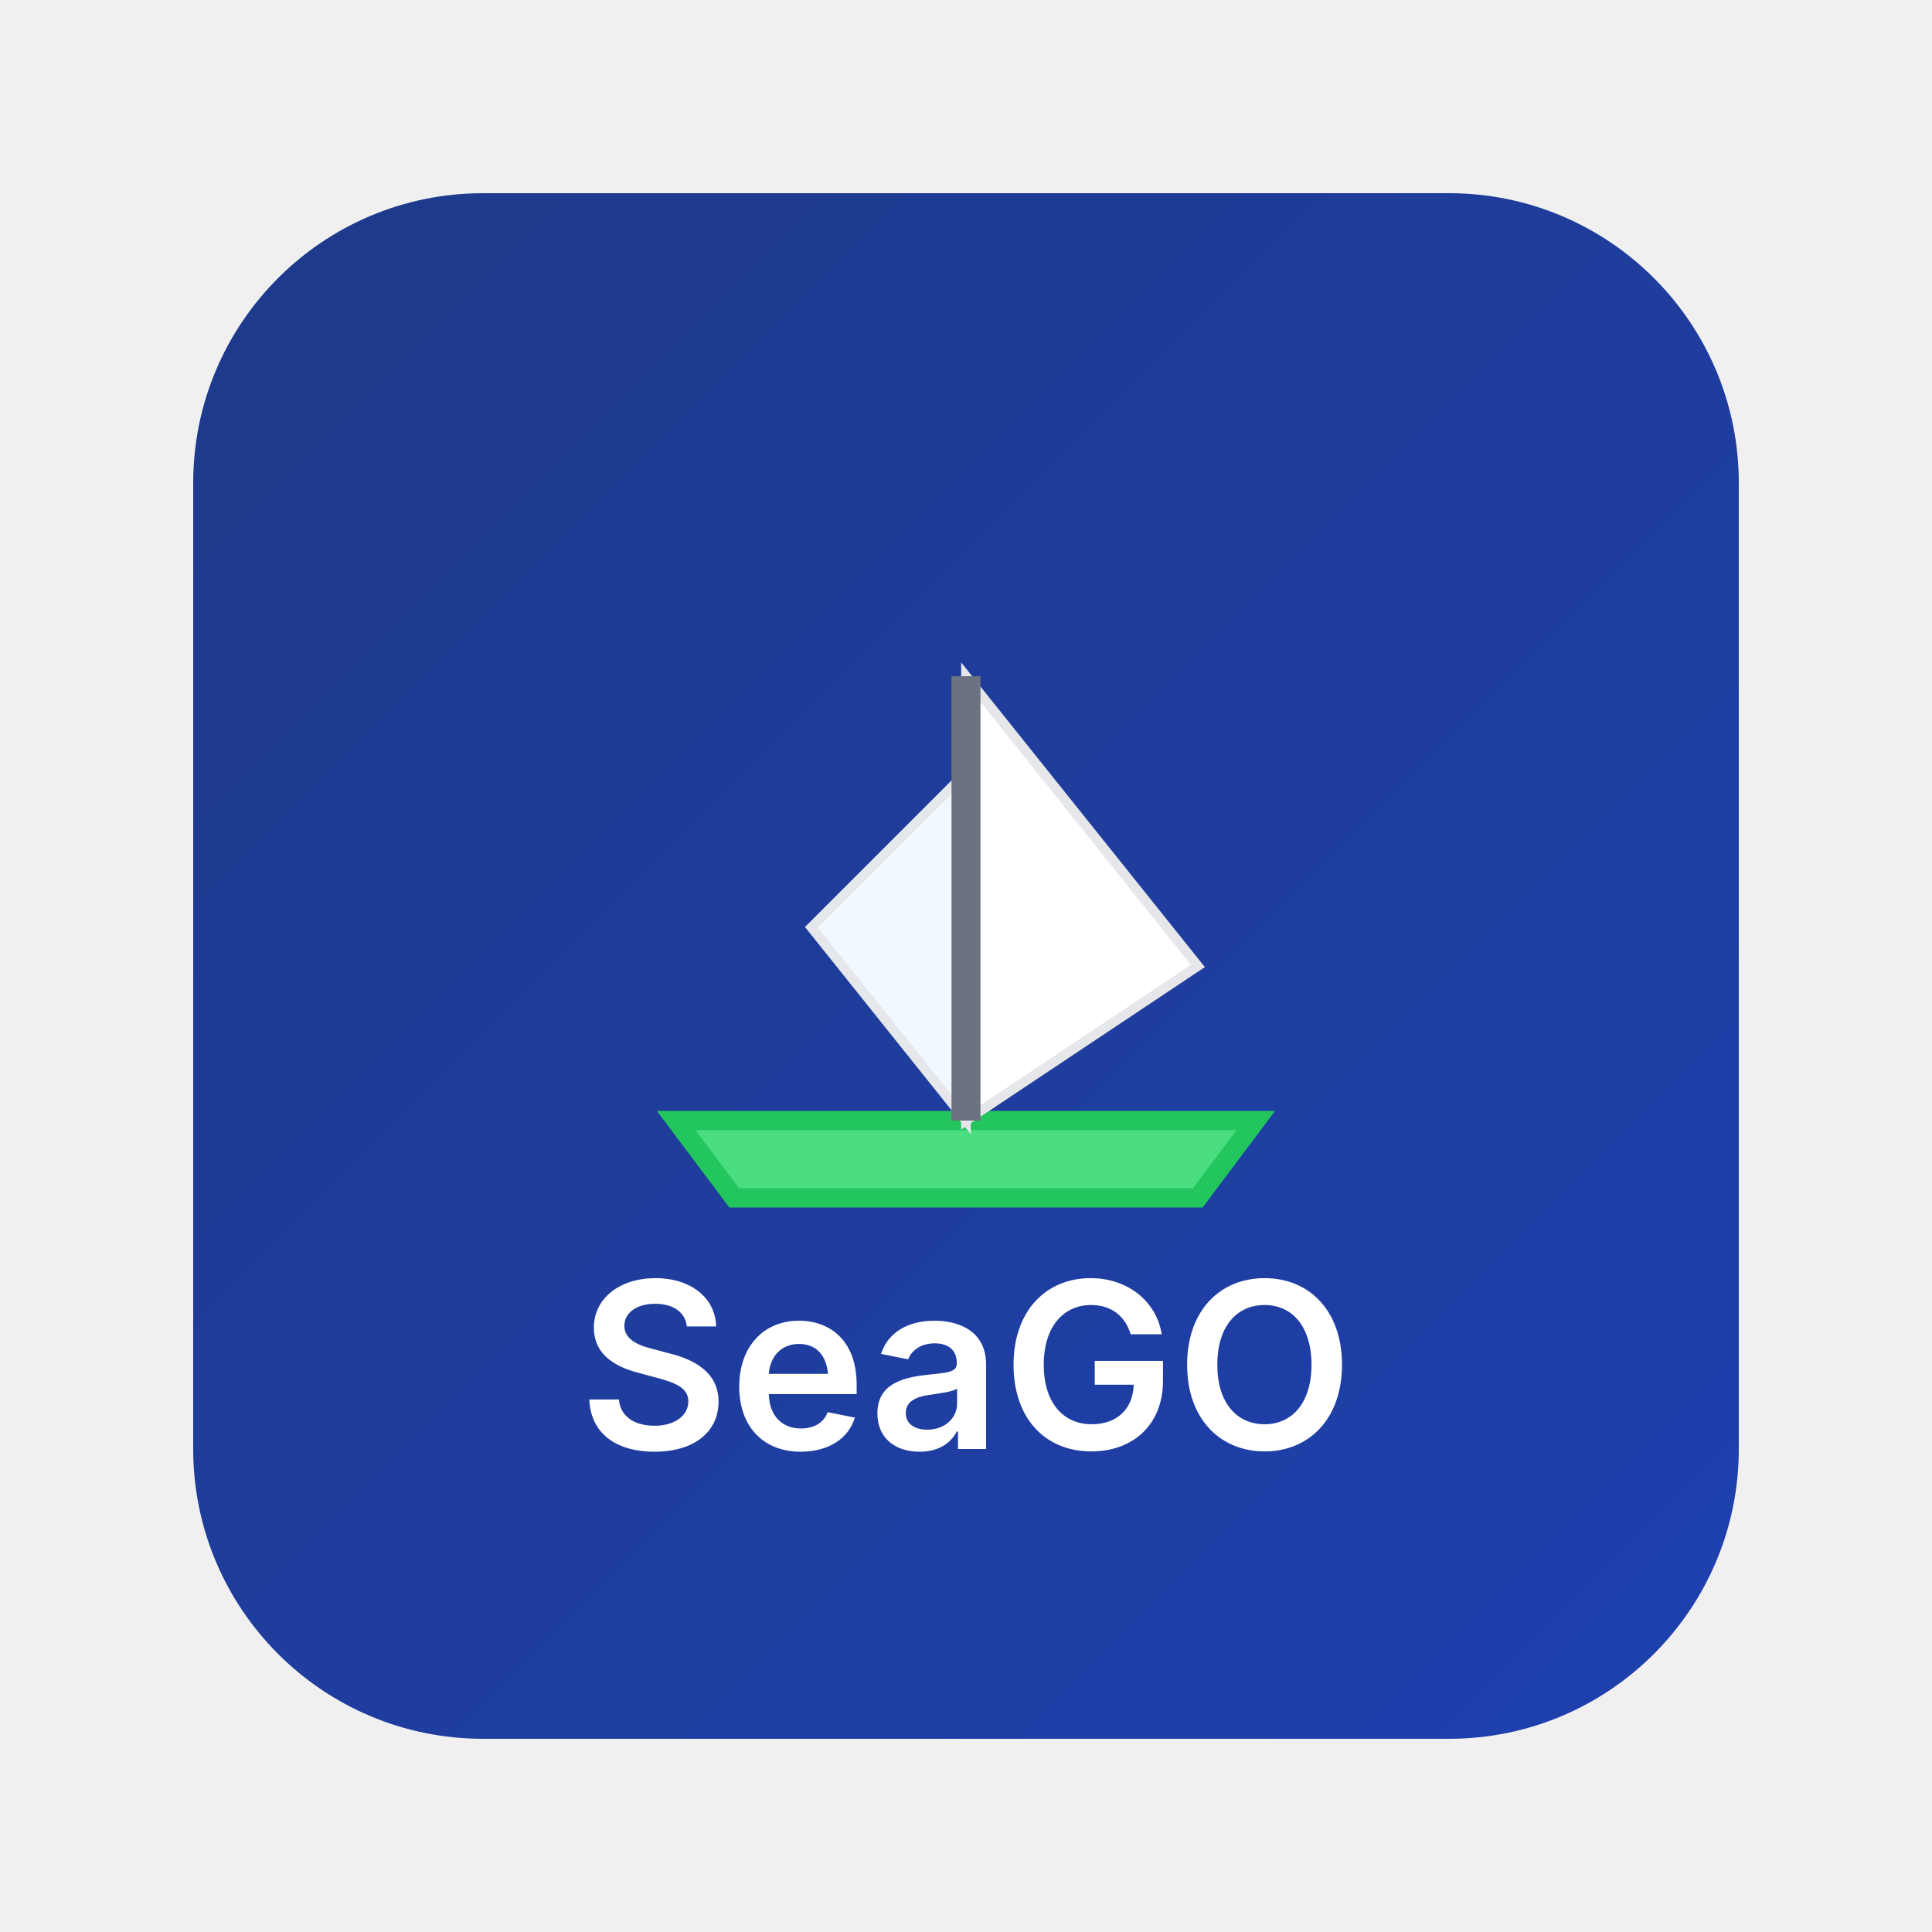
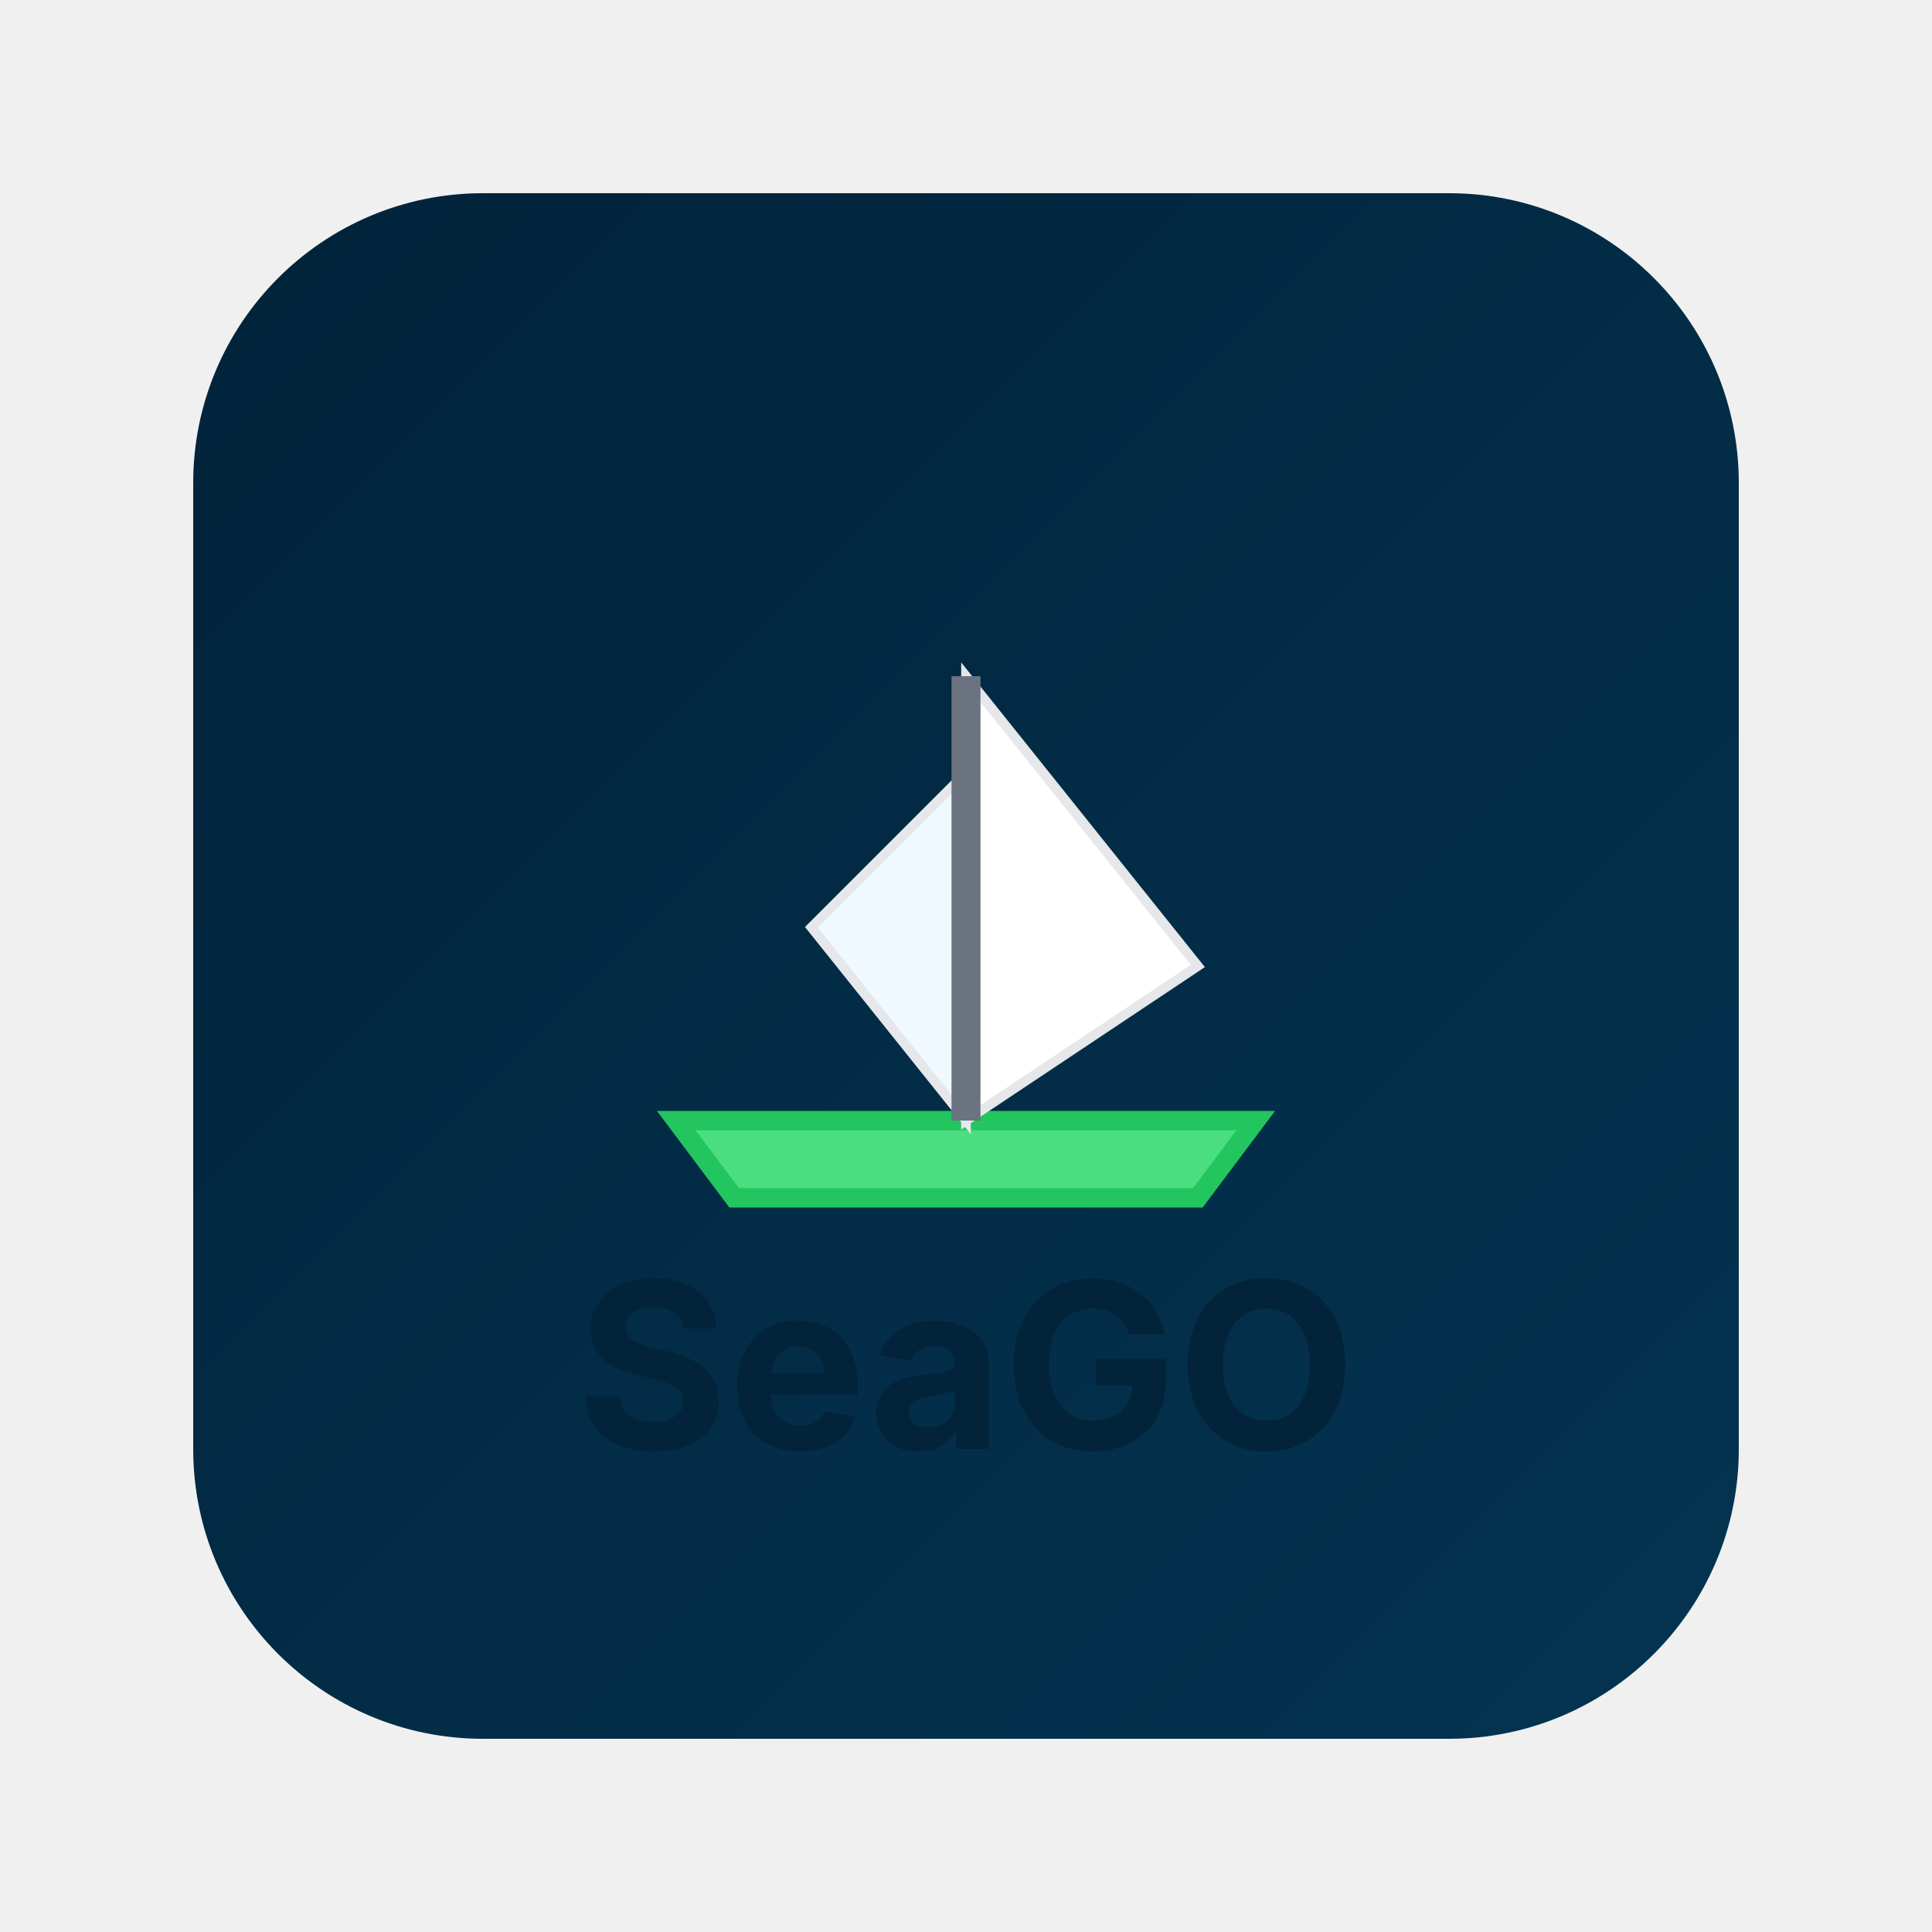
<svg xmlns="http://www.w3.org/2000/svg" width="100" height="100" viewBox="0 0 100 100">
  <defs>
-     <linearGradient id="blueGradient" x1="0%" y1="0%" x2="100%" y2="100%">
-       <stop offset="0%" style="stop-color:#1e3a8a" />
-       <stop offset="100%" style="stop-color:#1e40af" />
+     <linearGradient id="pantoneGradient" x1="0%" y1="0%" x2="100%" y2="100%">
+       <stop offset="0%" style="stop-color:#02233A" />
+       <stop offset="100%" style="stop-color:#033451" />
    </linearGradient>
  </defs>
-   <rect x="10" y="10" width="80" height="80" rx="15" ry="15" fill="url(#blueGradient)" />
+   <rect x="10" y="10" width="80" height="80" rx="15" ry="15" fill="url(#pantoneGradient)" />
  <g transform="translate(50, 50)">
    <path d="M-15 8 L15 8 L12 12 L-12 12 Z" fill="#4ade80" stroke="#22c55e" stroke-width="1" />
    <path d="M0 8 L0 -15 L12 0 Z" fill="#ffffff" stroke="#e5e7eb" stroke-width="0.5" />
    <path d="M0 8 L0 -10 L-8 -2 Z" fill="#f0f9ff" stroke="#e5e7eb" stroke-width="0.5" />
    <line x1="0" y1="8" x2="0" y2="-15" stroke="#6b7280" stroke-width="1.5" />
  </g>
-   <text x="50" y="75" text-anchor="middle" fill="white" font-family="system-ui, -apple-system, sans-serif" font-size="12" font-weight="600">SeaGO</text>
+   <text x="50" y="75" text-anchor="middle" fill="#02233A" font-family="system-ui, -apple-system, sans-serif" font-size="12" font-weight="700">SeaGO</text>
</svg>
